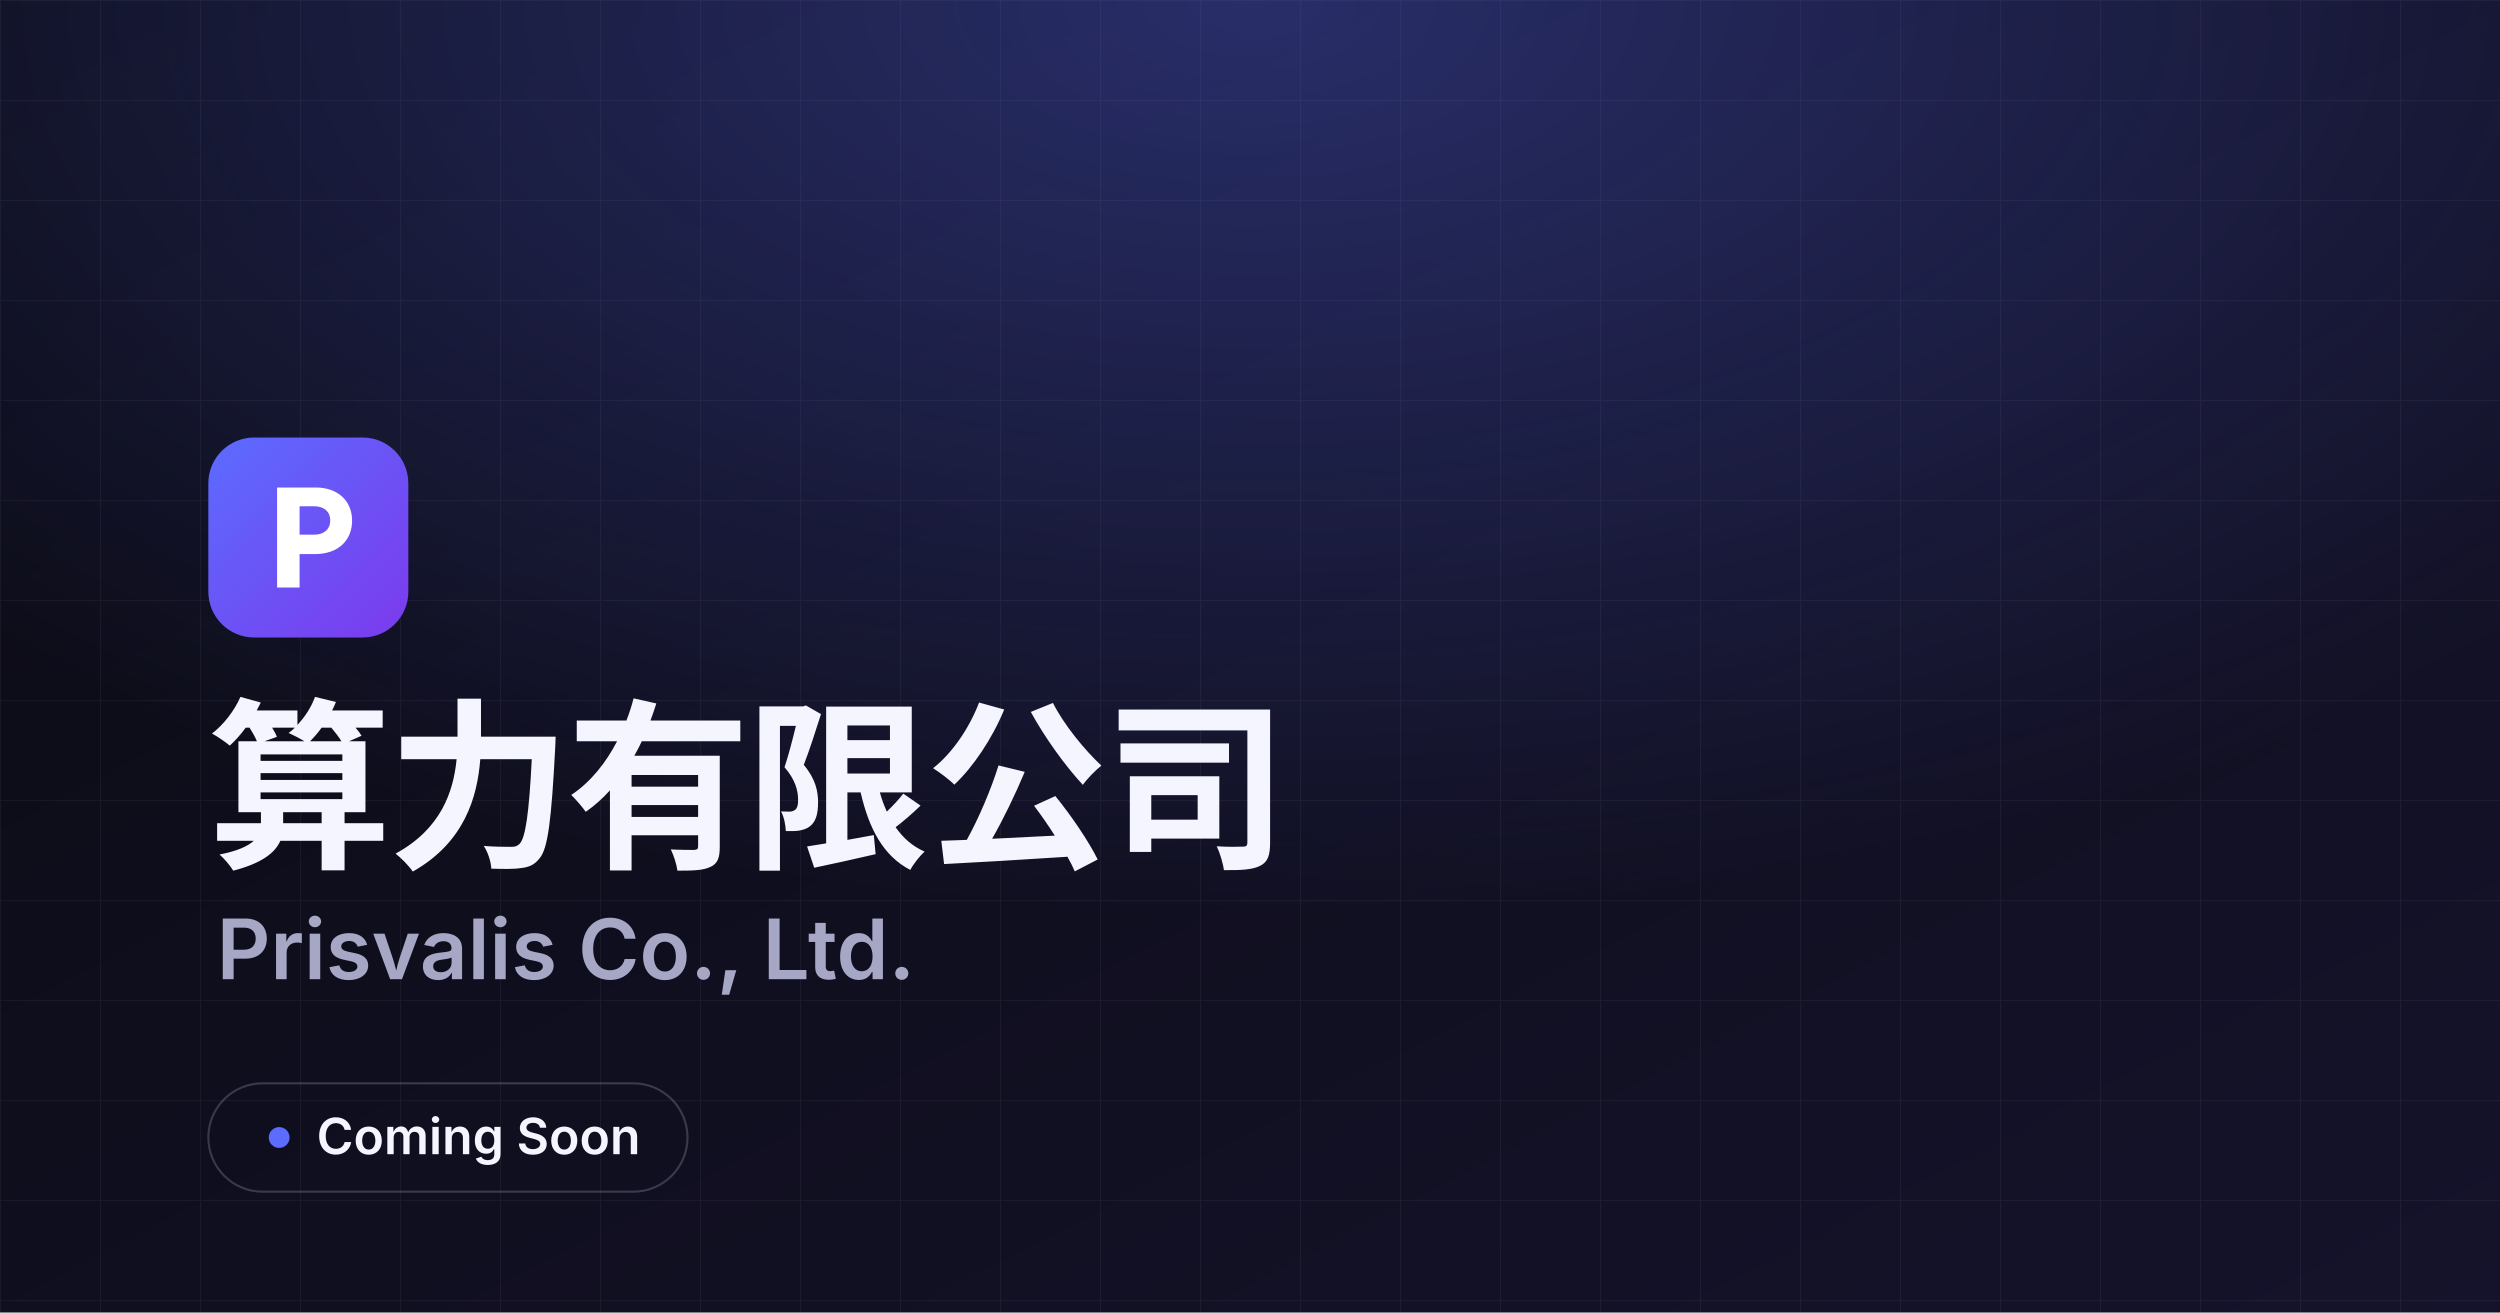
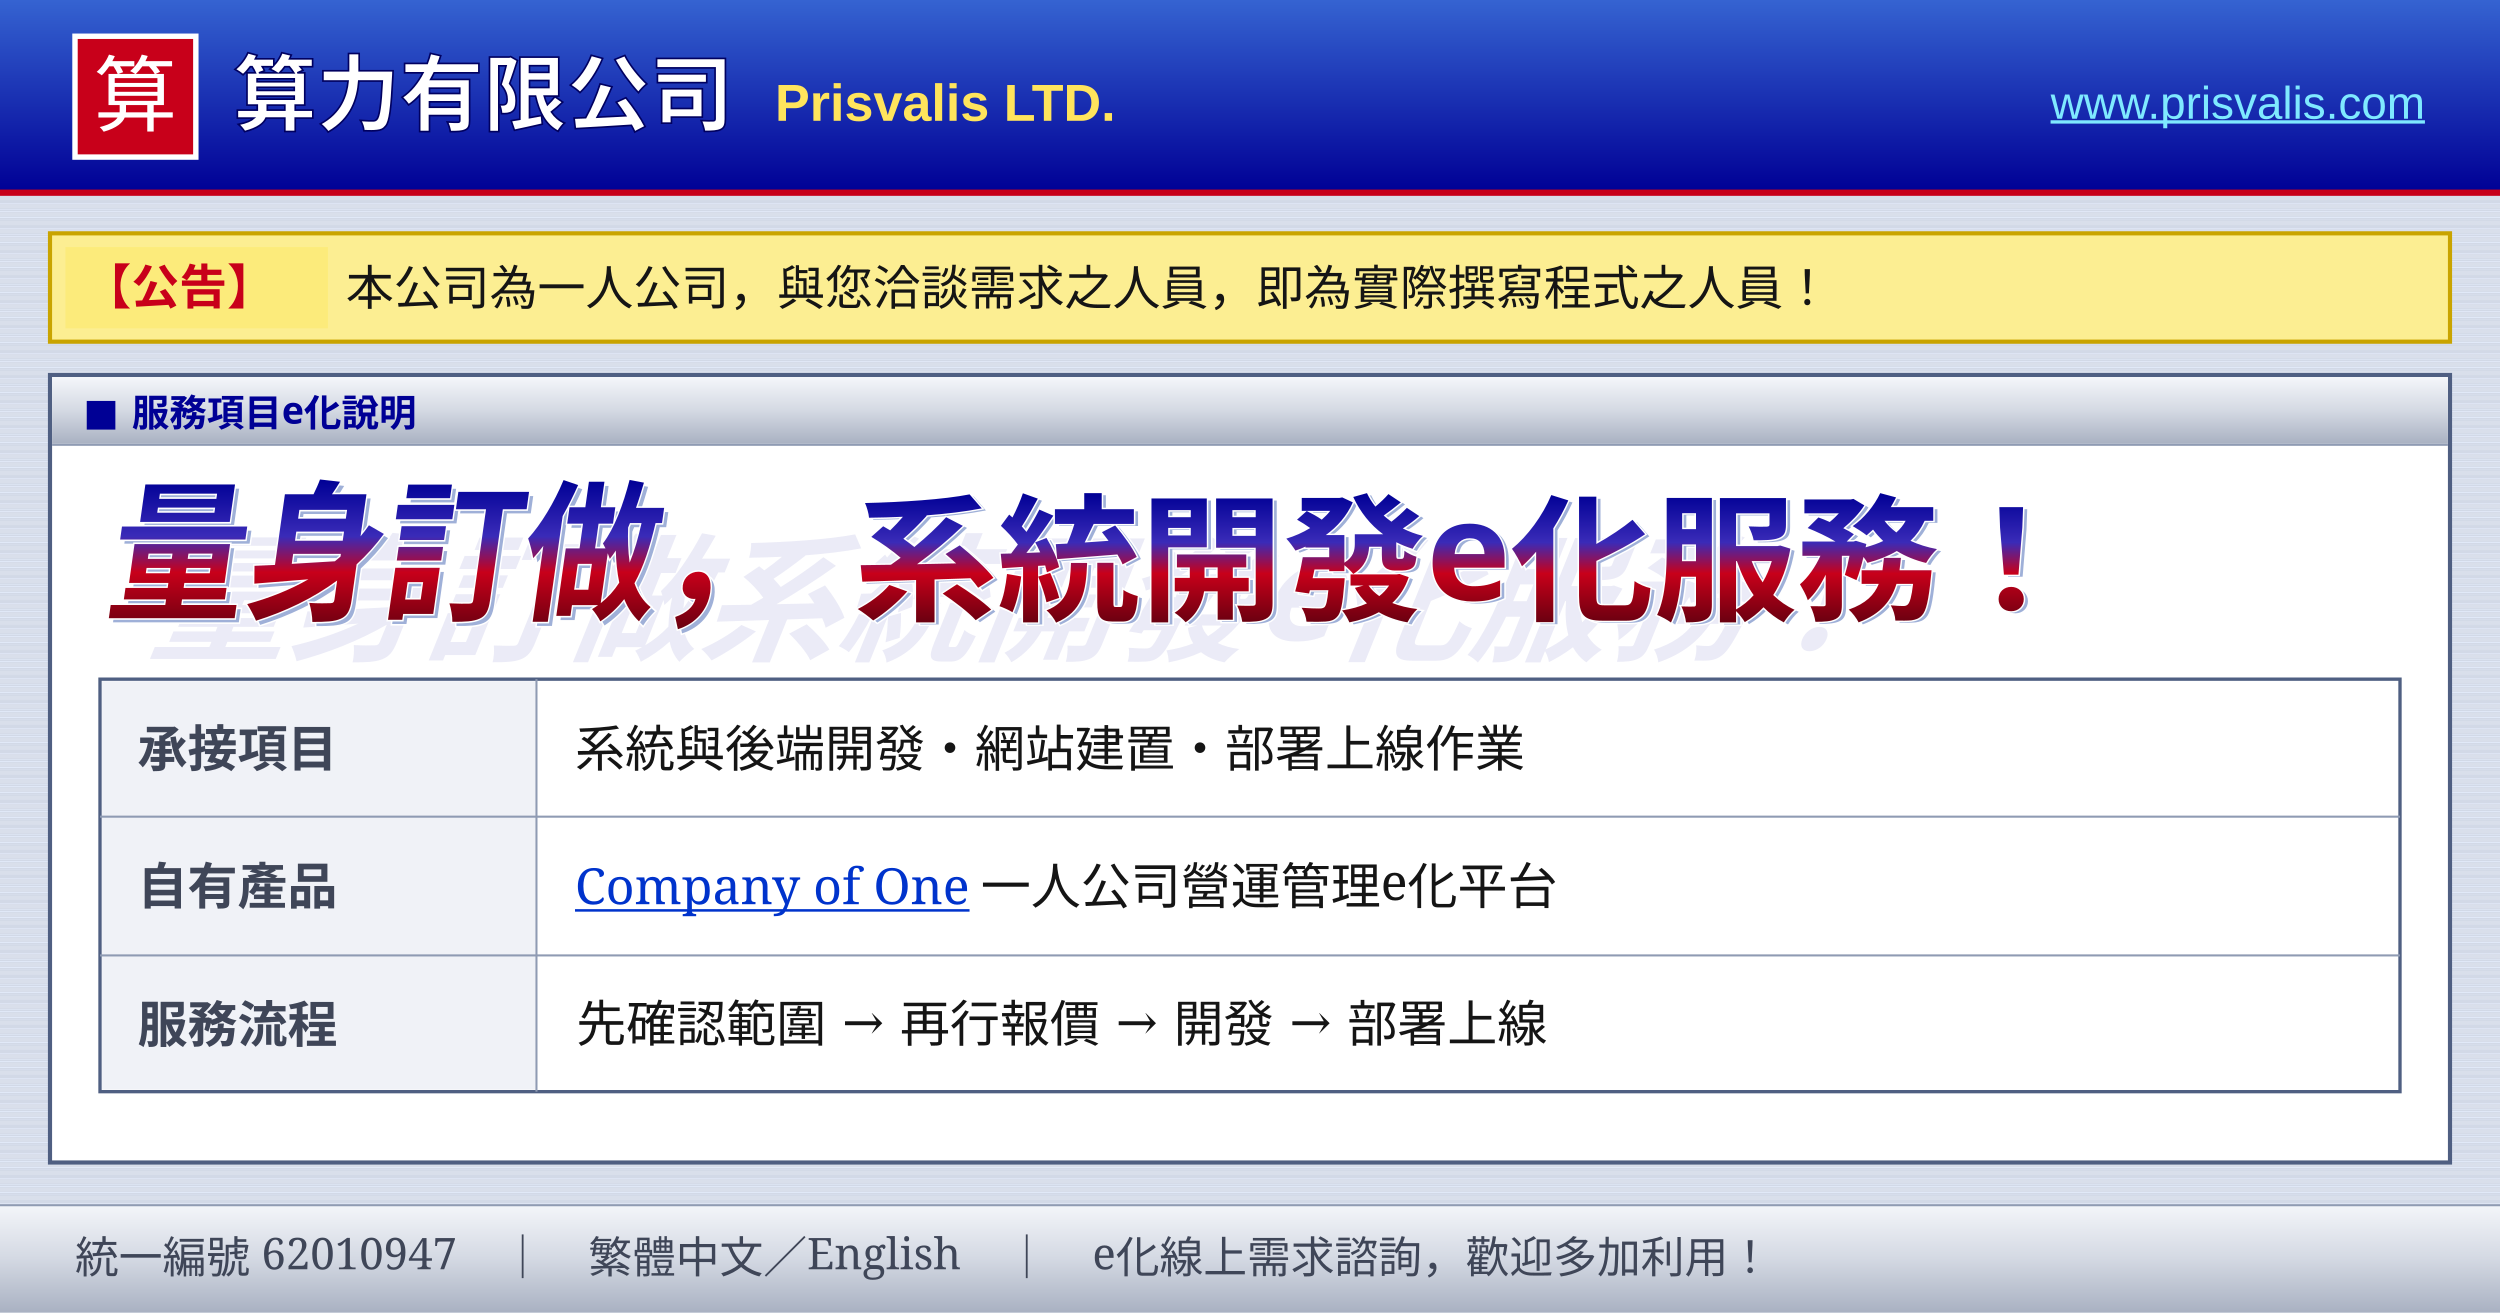
<svg xmlns="http://www.w3.org/2000/svg" viewBox="0 0 1200 630" width="1200" height="630">
  <defs>
-     <linearGradient id="bg" x1="0" y1="0" x2="1" y2="1">
-       <stop offset="0" stop-color="#0a0a12" />
-       <stop offset="1" stop-color="#15132b" />
+     <linearGradient id="bar" x1="0" y1="0" x2="0" y2="1">
+       <stop offset="0" stop-color="#3563d1" />
+       <stop offset="1" stop-color="#000095" />
    </linearGradient>
-     <linearGradient id="mark" x1="0" y1="0" x2="1" y2="1">
-       <stop offset="0" stop-color="#5b6cff" />
-       <stop offset="1" stop-color="#7c3aed" />
+     <linearGradient id="silver" x1="0" y1="0" x2="0" y2="1">
+       <stop offset="0" stop-color="#f4f6fa" />
+       <stop offset="0.5" stop-color="#d4d9e3" />
+       <stop offset="1" stop-color="#a9b1c2" />
    </linearGradient>
-     <radialGradient id="glow" cx="50%" cy="0%" r="70%">
-       <stop offset="0" stop-color="#5b6cff" stop-opacity="0.35" />
-       <stop offset="1" stop-color="#5b6cff" stop-opacity="0" />
-     </radialGradient>
-     <pattern id="grid" width="48" height="48" patternUnits="userSpaceOnUse">
-       <path d="M48 0H0V48" fill="none" stroke="#ffffff" stroke-opacity="0.05" stroke-width="1" />
+     <linearGradient id="laser" x1="0" y1="0" x2="0" y2="1">
+       <stop offset="0" stop-color="#000095" />
+       <stop offset="0.38" stop-color="#3a2bb8" />
+       <stop offset="0.62" stop-color="#c8001a" />
+       <stop offset="1" stop-color="#6a0010" />
+     </linearGradient>
+     <pattern id="stripe" width="4" height="4" patternUnits="userSpaceOnUse">
+       <rect width="4" height="2" fill="#d2d9e7" />
    </pattern>
  </defs>
-   <rect width="1200" height="630" fill="url(#bg)" />
-   <rect width="1200" height="630" fill="url(#grid)" />
-   <rect width="1200" height="630" fill="url(#glow)" />
-   <g transform="translate(100 210)">
-     <rect width="96" height="96" rx="22" fill="url(#mark)" />
-     <path fill="#fff" d="M33 24h18.6c10.4 0 17.4 6.3 17.4 15.9 0 9.75-7 16.05-17.7 16.05H43.8V72H33V24Zm10.8 9v13.65h6.9c4.8 0 7.8-2.55 7.8-6.9 0-4.2-3-6.75-7.8-6.75h-6.9Z" />
+   <rect width="1200" height="630" fill="#d9dfeb" />
+   <rect width="1200" height="630" fill="url(#stripe)" />
+   <rect x="0" y="0" width="1200" height="92" fill="url(#bar)" />
+   <rect x="0" y="91" width="1200" height="3" fill="#c8001a" />
+   <rect x="36" y="17.4" width="58" height="58" fill="#c8001a" stroke="#ffffff" stroke-width="2.6" />
+   <text x="65" y="60" text-anchor="middle" font-family="DFKai-SB, 標楷體, BiauKai, serif" font-size="40" fill="#ffffff">算</text>
+   <text x="112" y="59.6" font-family="'Microsoft JhengHei', 微軟正黑體, 'PingFang TC', sans-serif" font-size="40" font-weight="bold" fill="#ffffff" stroke="#000060" stroke-width="0.8">算力有限公司</text>
+   <text x="372" y="58" font-family="Tahoma, Verdana, Arial, sans-serif" font-size="25" font-weight="bold" fill="#ffe45c">Prisvalis LTD.</text>
+   <text x="1164" y="57" text-anchor="end" font-family="Tahoma, Verdana, Arial, sans-serif" font-size="22" fill="#7fe9ff" text-decoration="underline">www.prisvalis.com</text>
+   <rect x="24" y="112" width="1152" height="52" fill="hsl(52 94% 78%)" stroke="#c9a400" stroke-width="2" />
+   <rect x="31.4" y="118.6" width="126" height="39" fill="hsl(52 96% 73.6%)" />
+   <text x="40" y="146" font-family="'Microsoft JhengHei', 微軟正黑體, sans-serif" font-size="23" font-weight="bold" fill="#c8001a">【公告】</text>
+   <text x="166" y="146.4" font-family="PMingLiU, MingLiU, 新細明體, serif" font-size="23" fill="#151515">本公司為一人公司，與您洽談需求之人員，即為實際撰寫程式之人員！</text>
+   <rect x="24" y="180" width="1152" height="378" fill="#ffffff" stroke="#4f5f82" stroke-width="2" />
+   <rect x="25" y="181" width="1150" height="32" fill="url(#silver)" />
+   <line x1="25" y1="213.5" x2="1175" y2="213.5" stroke="#8f9bb3" />
+   <text x="40" y="204" font-family="'Microsoft JhengHei', 微軟正黑體, sans-serif" font-size="18" font-weight="bold" fill="#000095">■ 服務項目e化說明</text>
+   <text x="180" y="300" font-family="'Microsoft JhengHei', 微軟正黑體, sans-serif" font-size="66" font-weight="900" fill="#000095" opacity="0.08" transform="translate(12 12) skewX(-22)">量身訂做系統開發e化服務！</text>
+   <g font-family="'Microsoft JhengHei', 微軟正黑體, sans-serif" font-size="66" font-weight="900" stroke="#ffffff" stroke-width="1.4" paint-order="stroke">
+     <text x="0" y="0" fill="#9fb0d8" transform="translate(52 294) skewX(-8) scale(1 1.1)">量身訂做，</text>
+     <text x="0" y="0" fill="url(#laser)" transform="translate(50 292) skewX(-8) scale(1 1.1)">量身訂做，</text>
+     <text x="0" y="0" fill="#9fb0d8" transform="translate(412 293.8) scale(1.04 1)">系統開發e化服務！</text>
+     <text x="0" y="0" fill="url(#laser)" transform="translate(410 292.8) scale(1.04 1)">系統開發e化服務！</text>
  </g>
-   <text x="100" y="410" font-family="Inter, 'PingFang TC', 'Microsoft JhengHei', 'Noto Sans TC', sans-serif" font-size="88" font-weight="800" fill="#f4f5ff" letter-spacing="-2">算力有限公司</text>
-   <text x="104" y="470" font-family="Inter, sans-serif" font-size="40" font-weight="600" fill="#a5a7c4">Prisvalis Co., Ltd.</text>
-   <g transform="translate(100 520)">
-     <rect width="230" height="52" rx="26" fill="none" stroke="#ffffff" stroke-opacity="0.18" />
-     <circle cx="34" cy="26" r="5" fill="#5b6cff" />
-     <text x="52" y="34" font-family="Inter, sans-serif" font-size="24" font-weight="600" fill="#f4f5ff">Coming Soon</text>
+   <g font-size="24">
+     <rect x="48" y="326" width="1104" height="198" fill="none" stroke="#4f5f82" stroke-width="1.6" />
+     <rect x="49" y="327" width="208" height="196" fill="hsl(220 34% 95.5%)" />
+     <line x1="257.5" y1="326" x2="257.5" y2="524" stroke="#8f9bb3" />
+     <line x1="48" y1="392" x2="1152" y2="392" stroke="#8f9bb3" />
+     <line x1="48" y1="458.6" x2="1152" y2="458.6" stroke="#8f9bb3" />
+     <g font-family="'Microsoft JhengHei', 微軟正黑體, sans-serif" font-weight="bold" fill="#3f4658">
+       <text x="66" y="368">承接項目</text>
+       <text x="66" y="434">自有產品</text>
+       <text x="66" y="500.4">服務流程</text>
+     </g>
+     <g font-family="PMingLiU, MingLiU, 新細明體, serif" fill="#151515">
+       <text x="276" y="368">系統與後端開發・網站建置・部署上線作業</text>
+       <text x="276" y="434">
+         <tspan fill="#0033cc" text-decoration="underline">Company of One</tspan> 一人公司營運管理e化平台</text>
+       <text x="276.6" y="500">先確認範圍 → 再行報價 → 開發 → 部署上線</text>
+     </g>
  </g>
+   <rect x="0" y="578" width="1200" height="52" fill="url(#silver)" />
+   <line x1="0" y1="578.5" x2="1200" y2="578.5" stroke="#8f9bb3" />
+   <text x="36" y="611" font-family="PMingLiU, MingLiU, 新細明體, serif" font-size="21" fill="#3f4658">統一編號 62010947　｜　繁體中文／English　｜　e化線上需求諮詢，歡迎多加利用！</text>
</svg>
